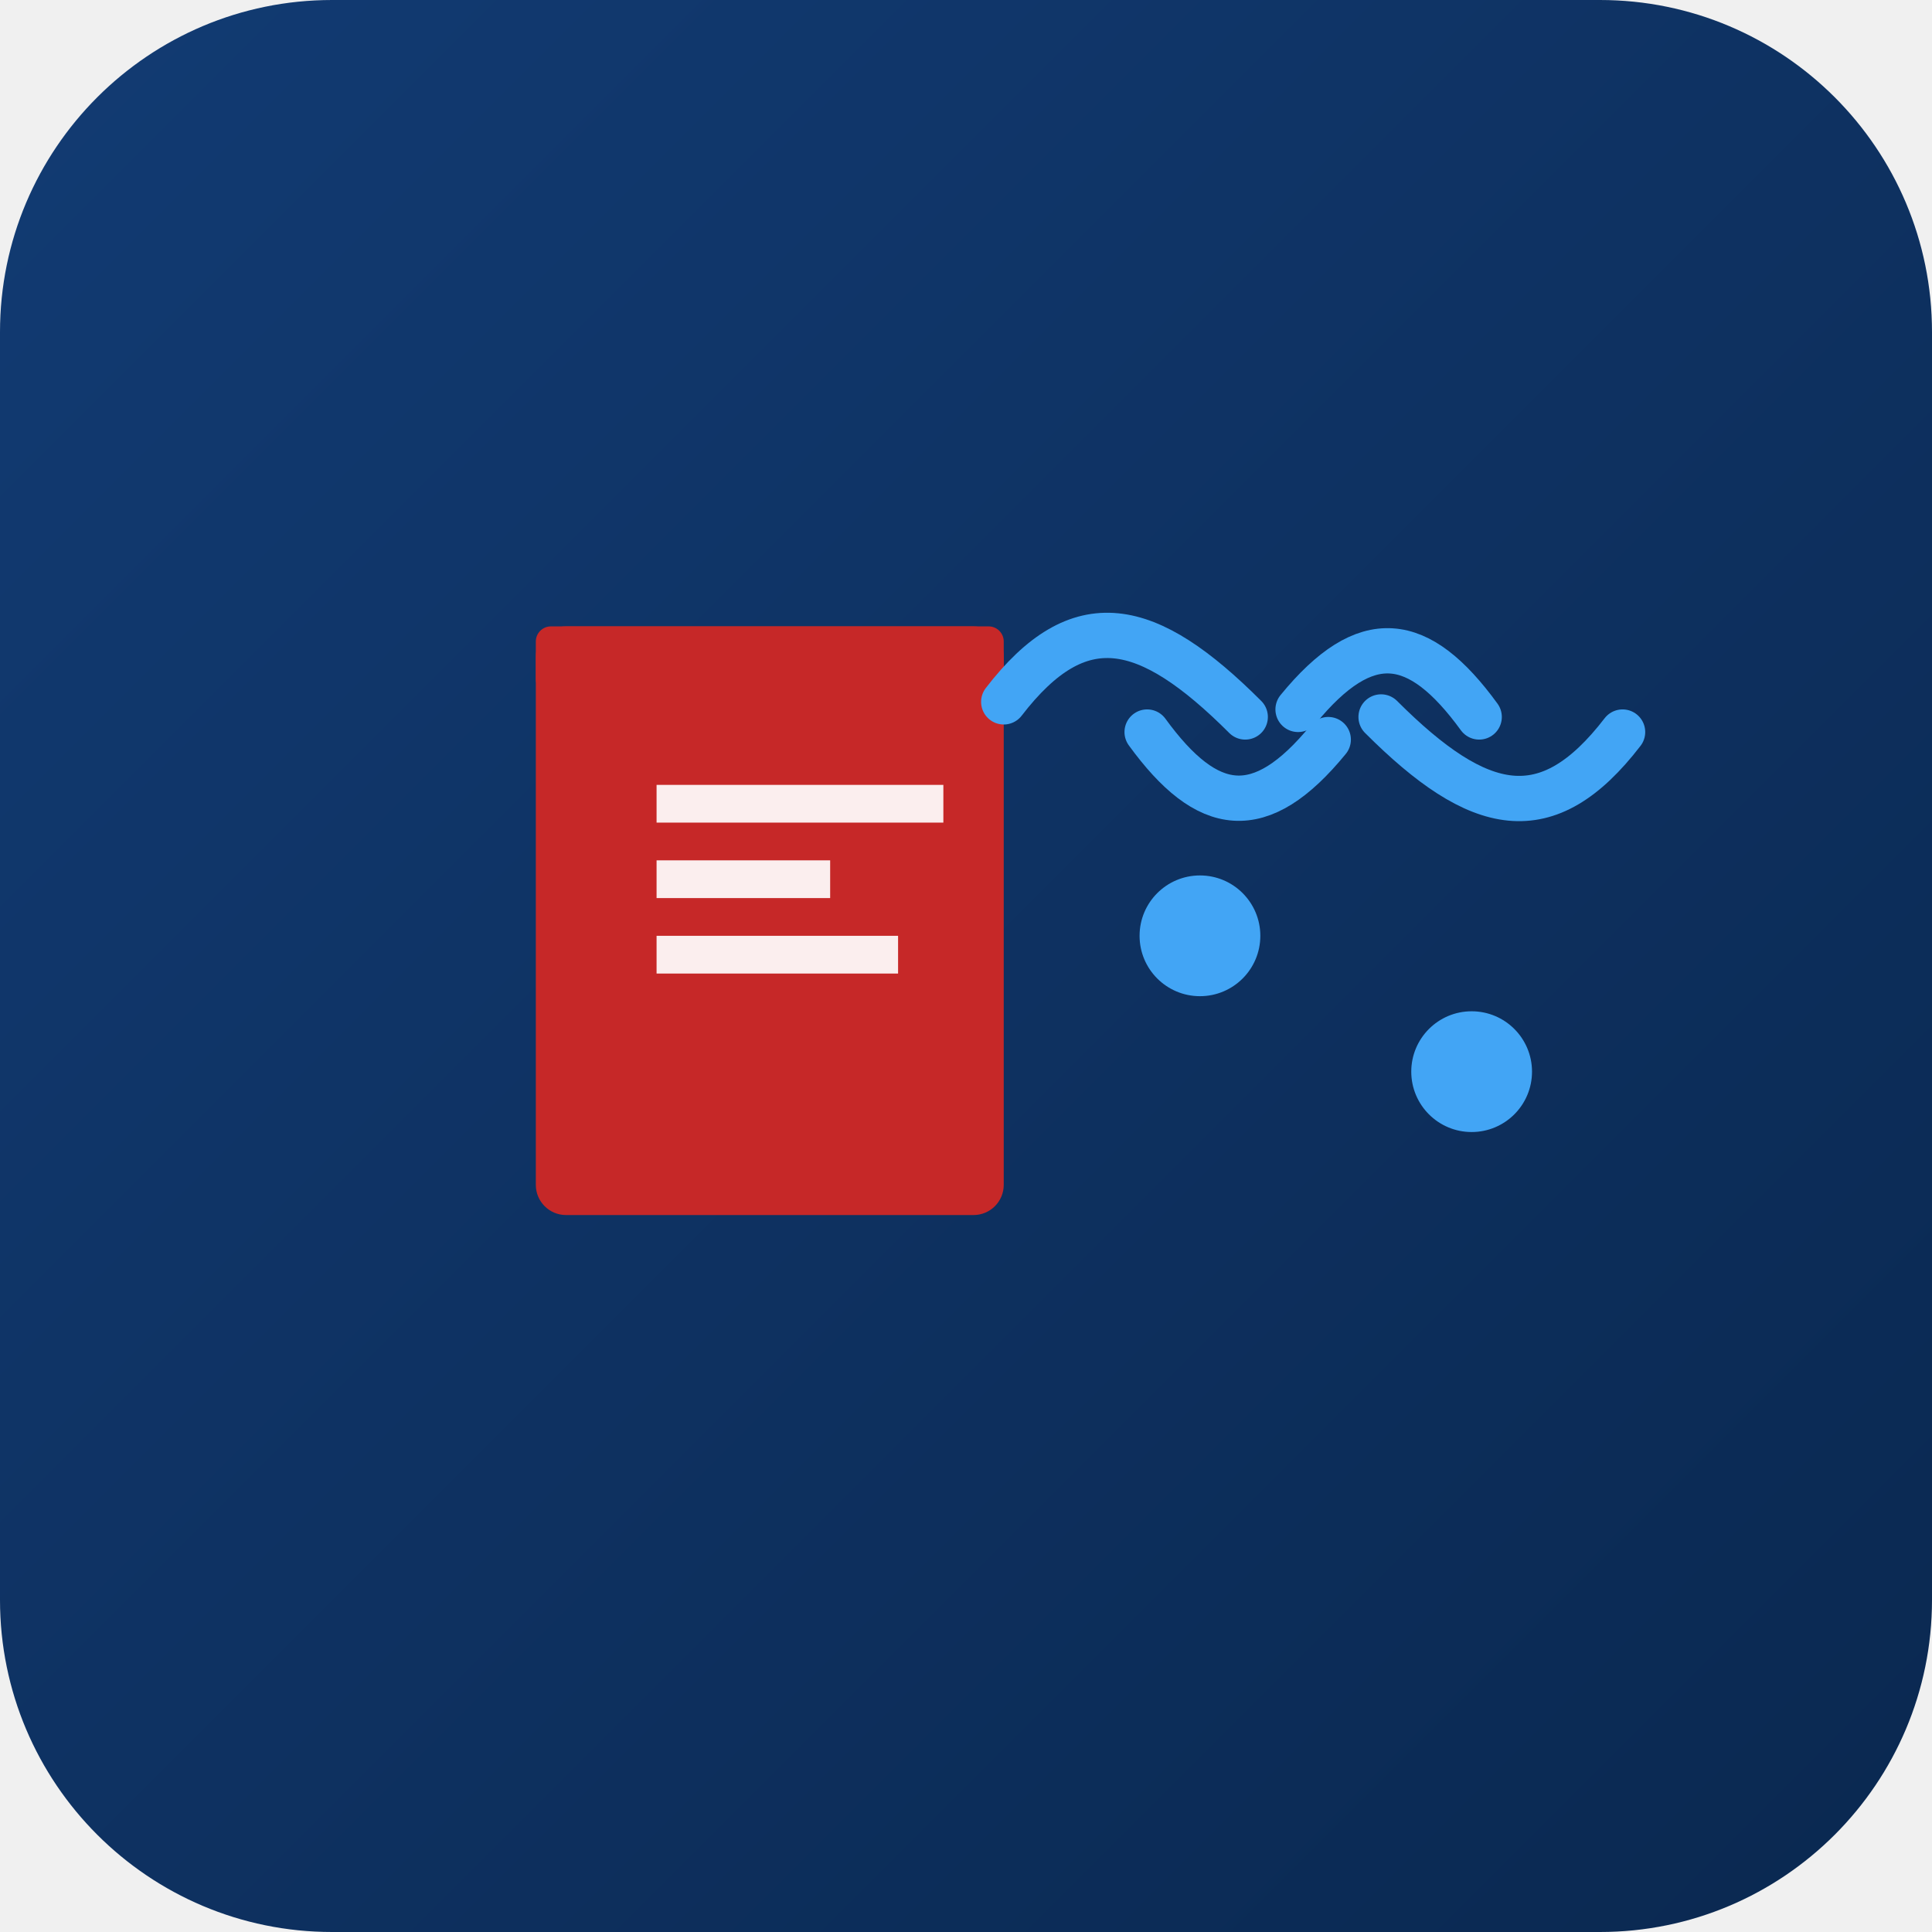
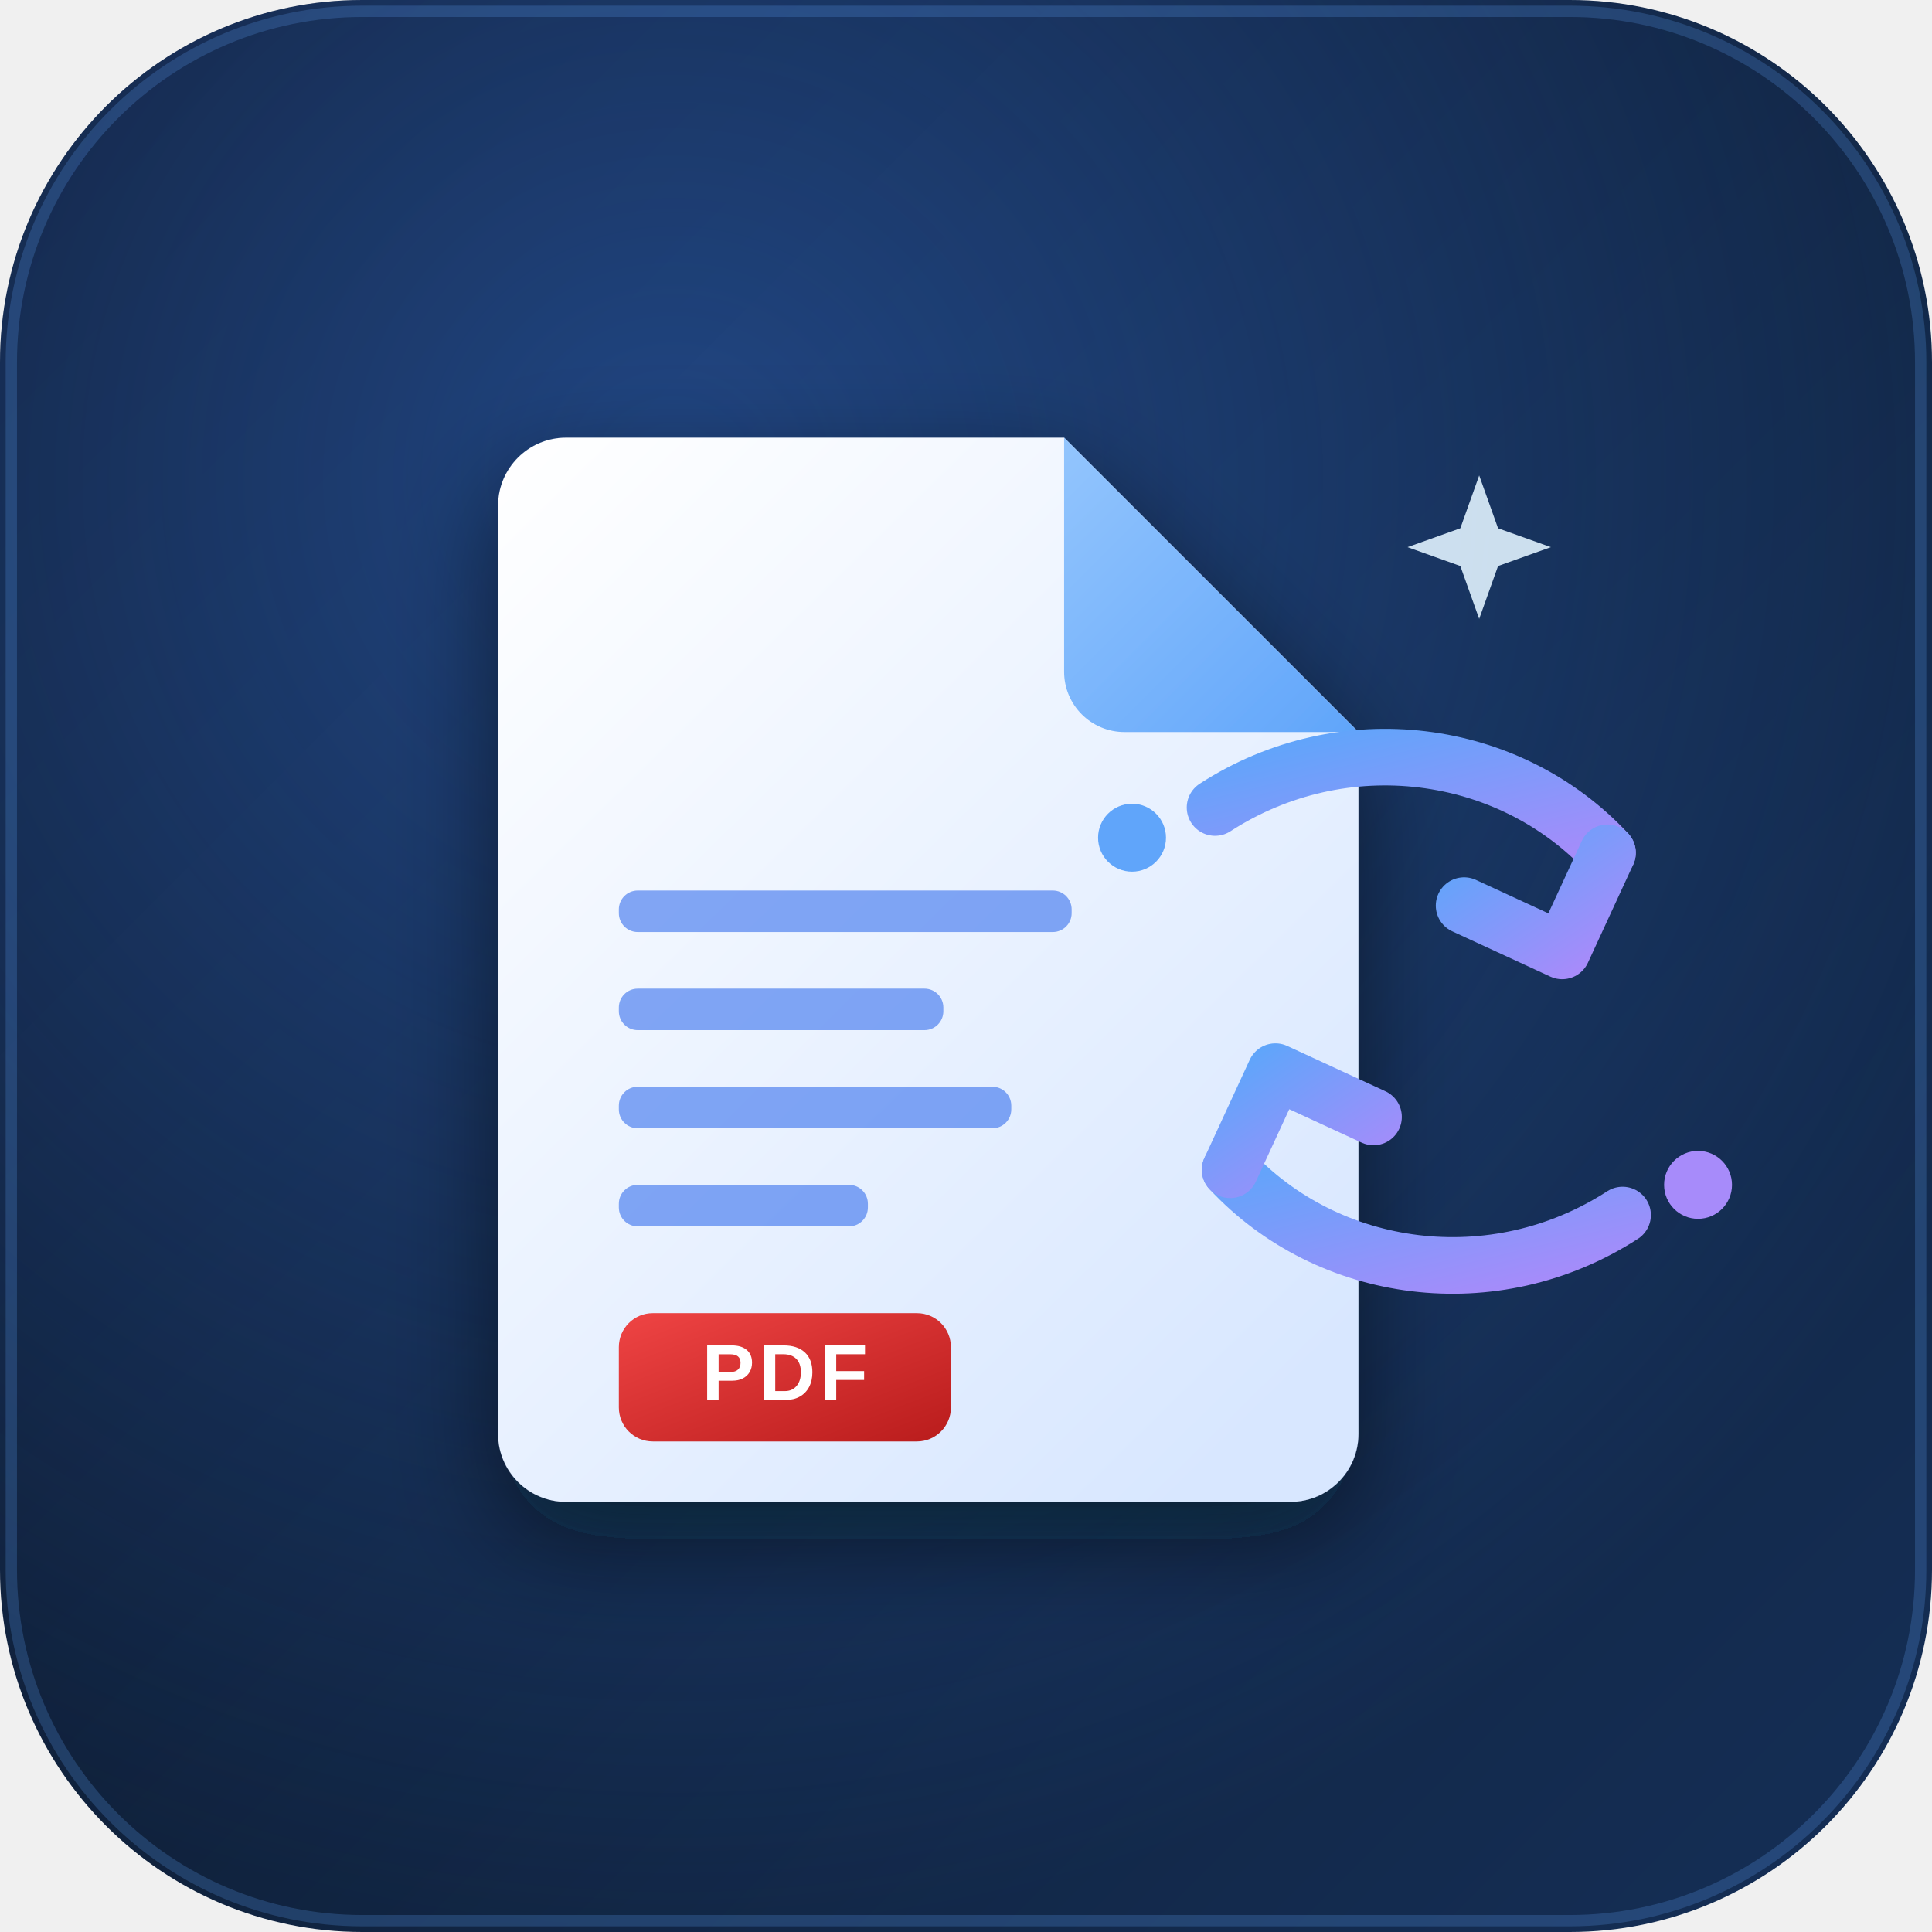
<svg xmlns="http://www.w3.org/2000/svg" viewBox="0 0 512 512" width="512" height="512">
  <defs>
    <linearGradient id="bg" x1="0" y1="0" x2="1" y2="1">
-       <stop offset="0" stop-color="#123b73" />
-       <stop offset="1" stop-color="#0a2850" />
+       <stop offset="0" stop-color="#0b1220" />
+       <stop offset="0.55" stop-color="#10233f" />
+       <stop offset="1" stop-color="#152f57" />
    </linearGradient>
+     <radialGradient id="halo" cx="0.35" cy="0.25" r="0.75">
+       <stop offset="0" stop-color="#3b82f6" stop-opacity="0.42" />
+       <stop offset="1" stop-color="#3b82f6" stop-opacity="0" />
+     </radialGradient>
+     <linearGradient id="page" x1="0" y1="0" x2="0.8" y2="1">
+       <stop offset="0" stop-color="#ffffff" />
+       <stop offset="1" stop-color="#d8e7ff" />
+     </linearGradient>
+     <linearGradient id="fold" x1="0" y1="0" x2="1" y2="1">
+       <stop offset="0" stop-color="#93c5fd" />
+       <stop offset="1" stop-color="#60a5fa" />
+     </linearGradient>
+     <linearGradient id="arrow" x1="0" y1="0" x2="1" y2="1">
+       <stop offset="0" stop-color="#60a5fa" />
+       <stop offset="1" stop-color="#a78bfa" />
+     </linearGradient>
+     <linearGradient id="red" x1="0" y1="0" x2="1" y2="1">
+       <stop offset="0" stop-color="#ef4444" />
+       <stop offset="1" stop-color="#b91c1c" />
+     </linearGradient>
+     <filter id="soft" x="-30%" y="-30%" width="160%" height="160%">
+       <feDropShadow dx="0" dy="10" stdDeviation="14" flood-color="#000814" flood-opacity="0.55" />
+     </filter>
  </defs>
-   <rect width="512" height="512" rx="88" fill="url(#bg)" />
-   <rect x="142" y="166" width="124" height="156" rx="8" fill="#c62828" />
-   <rect x="142" y="166" width="124" height="18" rx="4" fill="#c62828" />
-   <rect x="142" y="184" width="124" fill="#c62828" />
-   <g fill="#ffffff" fill-opacity="0.92">
-     <rect x="174" y="208" width="76" height="10" />
-     <rect x="174" y="228" width="46" height="10" />
-     <rect x="174" y="248" width="64" height="10" />
+   <rect width="512" height="512" rx="96" fill="url(#bg)" />
+   <rect width="512" height="512" rx="96" fill="url(#halo)" />
+   <rect x="3" y="3" width="506" height="506" rx="93" fill="none" stroke="#60a5fa" stroke-opacity="0.22" stroke-width="3" />
+   <g filter="url(#soft)">
+     <path d="M150 116h132l78 78v186a18 18 0 0 1-18 18H150a18 18 0 0 1-18-18V134a18 18 0 0 1 18-18z" fill="url(#page)" />
+     <path d="M282 116v62a16 16 0 0 0 16 16h62z" fill="url(#fold)" />
  </g>
-   <g stroke="#42a5f5" stroke-width="12" fill="none" stroke-linecap="round">
-     <path d="M330 190c-26-26-44-30-64-4" />
-     <path d="M344 188c18-22 32-20 48 2" />
-     <path d="M366 190c26 26 44 30 64 4" />
-     <path d="M352 196c-18 22-32 20-48-2" />
+   <g fill="#2563eb" opacity="0.55">
+     <rect x="164" y="236" width="120" height="11" rx="5" />
+     <rect x="164" y="262" width="86" height="11" rx="5" />
+     <rect x="164" y="288" width="104" height="11" rx="5" />
+     <rect x="164" y="314" width="66" height="11" rx="5" />
  </g>
-   <circle cx="318" cy="248" r="16" fill="#42a5f5" />
-   <circle cx="390" cy="284" r="16" fill="#42a5f5" />
+   <g>
+     <rect x="164" y="348" width="88" height="34" rx="9" fill="url(#red)" />
+     <text x="208" y="371" text-anchor="middle" font-family="Arial,Helvetica,sans-serif" font-size="21" font-weight="800" fill="#fff" letter-spacing="1">PDF</text>
+   </g>
+   <g fill="none" stroke="url(#arrow)" stroke-width="15" stroke-linecap="round" stroke-linejoin="round">
+     <path d="M322 214c34-22 78-16 104 12" />
+     <path d="M426 226l-12 26-26-12" />
+     <path d="M430 322c-34 22-78 16-104-12" />
+     <path d="M326 310l12-26 26 12" />
+   </g>
+   <circle cx="300" cy="222" r="9" fill="#60a5fa" />
+   <circle cx="450" cy="314" r="9" fill="#a78bfa" />
+   <path d="M392 126l5 14 14 5-14 5-5 14-5-14-14-5 14-5z" fill="#e0f2fe" opacity="0.9" />
</svg>
